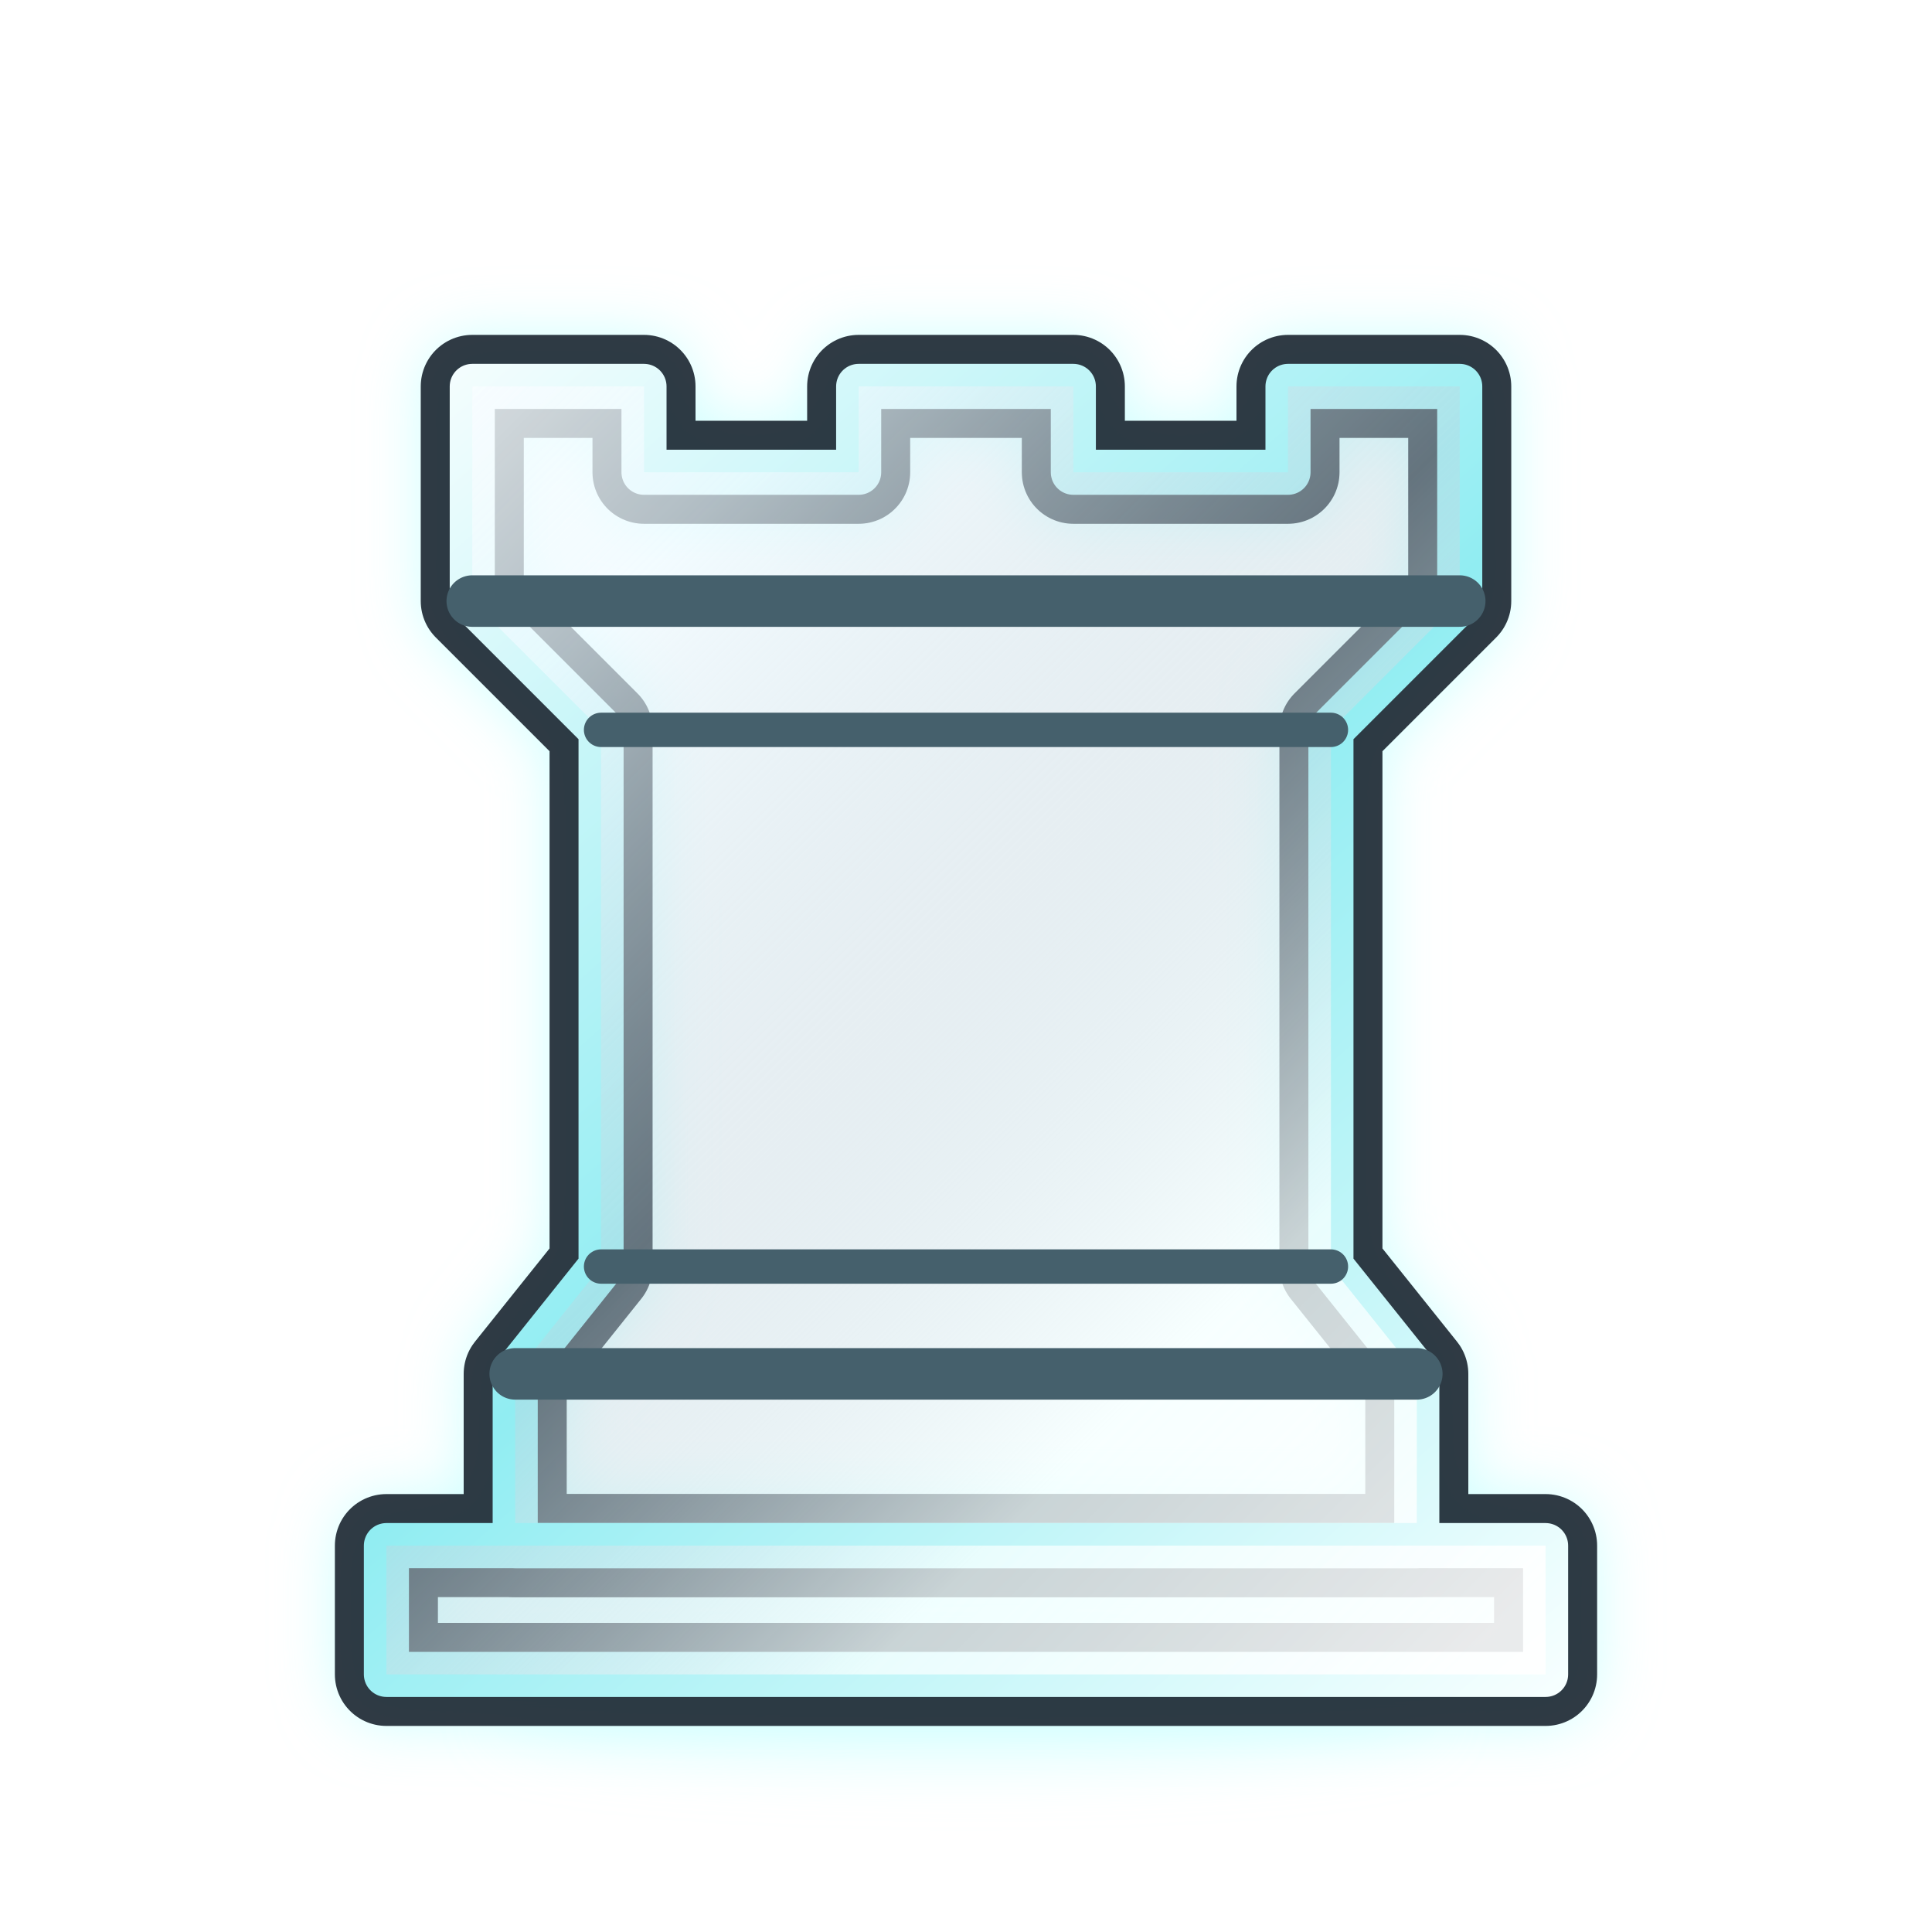
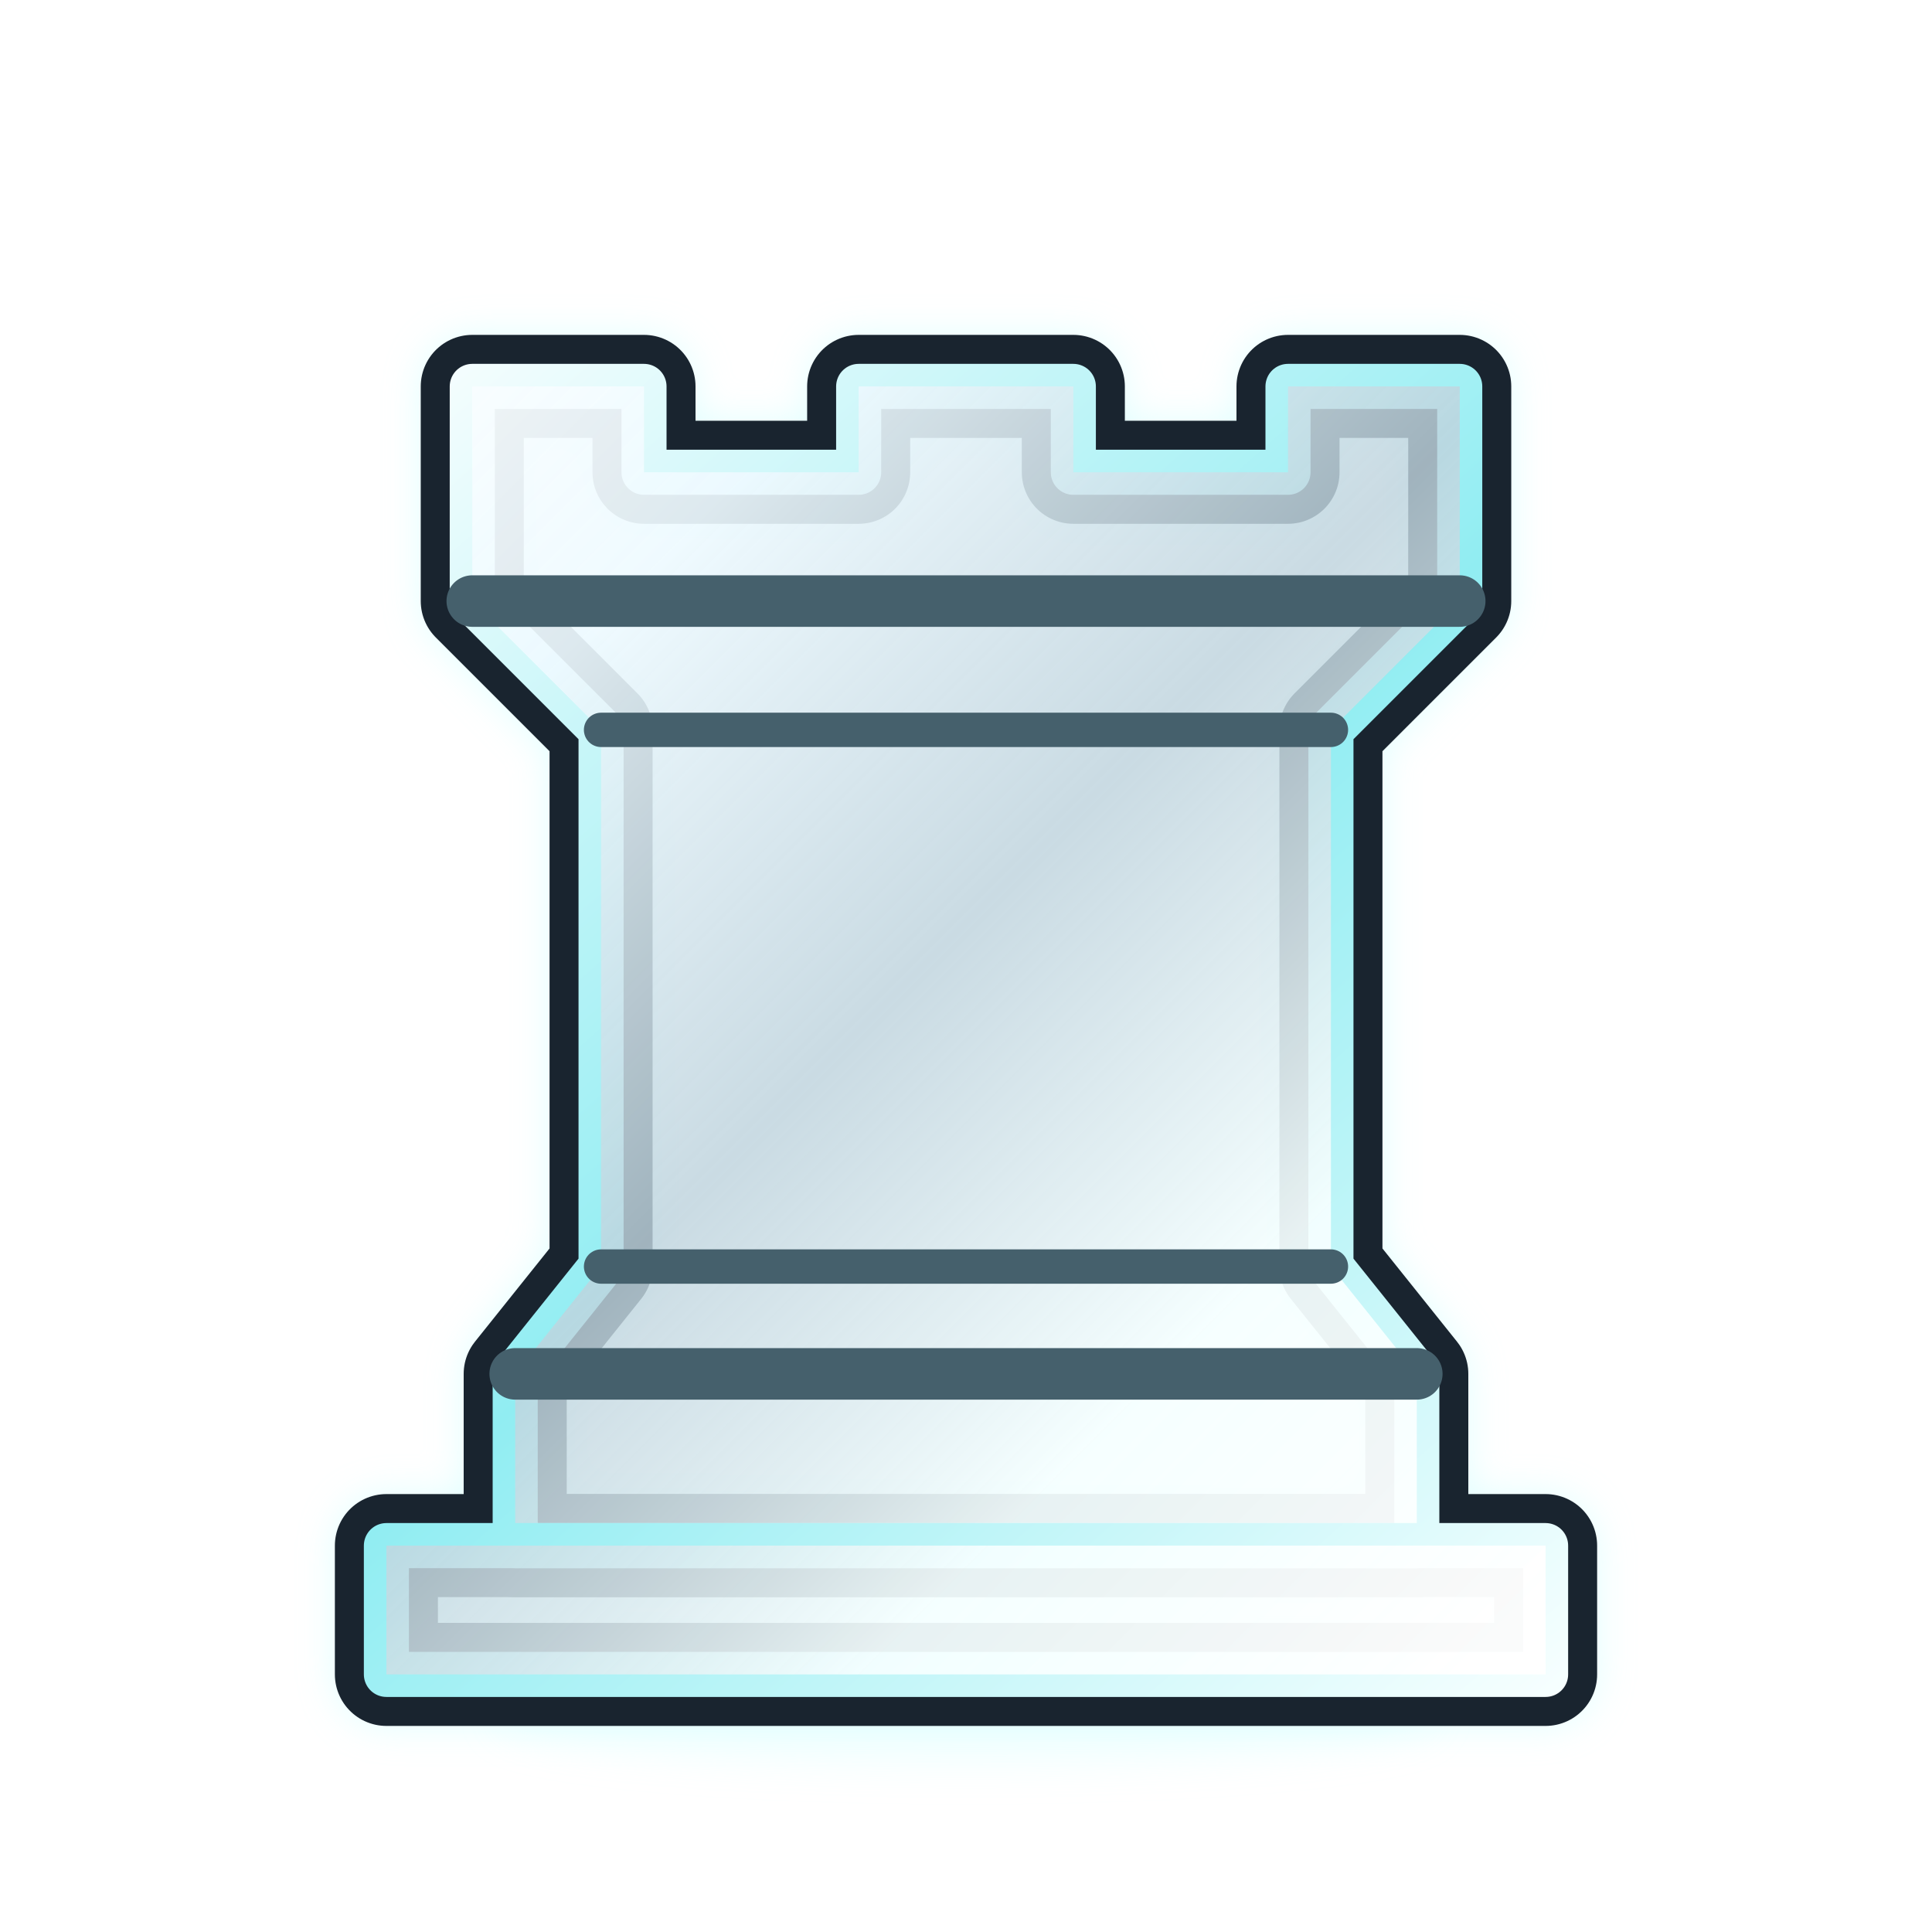
<svg xmlns="http://www.w3.org/2000/svg" version="1.1" width="128" height="128" viewBox="0 0 45 45">
  <defs>
    <linearGradient id="glass-body" gradientUnits="userSpaceOnUse" x1="7" y1="8" x2="36" y2="37">
-       <stop offset="0" stop-color="#ffffff" stop-opacity="0.92" />
-       <stop offset="0.23" stop-color="#eefaff" stop-opacity="0.68" />
-       <stop offset="0.5" stop-color="#bed3dd" stop-opacity="0.38" />
-       <stop offset="0.76" stop-color="#f5ffff" stop-opacity="0.78" />
-       <stop offset="1" stop-color="#ffffff" stop-opacity="0.9" />
+       <stop offset="0" stop-color="#ffffff" stop-opacity="0.98" />
+       <stop offset="0.23" stop-color="#eefaff" stop-opacity="0.92" />
+       <stop offset="0.5" stop-color="#bed3dd" stop-opacity="0.82" />
+       <stop offset="0.76" stop-color="#f5ffff" stop-opacity="0.94" />
+       <stop offset="1" stop-color="#ffffff" stop-opacity="0.98" />
    </linearGradient>
    <linearGradient id="glass-rim" gradientUnits="userSpaceOnUse" x1="8" y1="8" x2="36" y2="40">
      <stop stop-color="#ffffff" />
      <stop offset=".5" stop-color="#91edf2" />
      <stop offset="1" stop-color="#f8ffff" />
    </linearGradient>
    <filter id="neon-halo" filterUnits="userSpaceOnUse" x="0" y="0" width="45" height="45">
-       <feGaussianBlur stdDeviation=".7" />
+       <feGaussianBlur stdDeviation=".45" />
    </filter>
  </defs>
-   <ellipse cx="22.5" cy="40" rx="11" ry="1.1" fill="#b8ffff" opacity=".32" filter="url(#neon-halo)" />
-   <g fill="none" stroke-linecap="round" stroke-linejoin="round" stroke="#b8ffff" stroke-width="2.3" opacity=".68" filter="url(#neon-halo)">
+   <ellipse cx="22.5" cy="40" rx="11" ry="1.1" fill="#b8ffff" opacity=".18" filter="url(#neon-halo)" />
+   <g fill="none" stroke-linecap="round" stroke-linejoin="round" stroke="#b8ffff" stroke-width="2.3" opacity=".45" filter="url(#neon-halo)">
    <path d="    M 11,14 L 11,9 L 15,9 L 15,11 L 20,11 L 20,9 L 25,9 L 25,11 L 30,11 L 30,9 L 34,9 L 34,14    L 31,17 L 31,29.5 L 33,32 L 33,36 L 12,36 L 12,32 L 14,29.5 L 14,17 Z   " />
    <path d="M 9,39 L 36,39 L 36,36 L 9,36 L 9,39 z" />
  </g>
-   <g fill="none" stroke-linecap="round" stroke-linejoin="round" stroke="#111b26" stroke-width="2.4" opacity=".86">
+   <g fill="none" stroke-linecap="round" stroke-linejoin="round" stroke="#111b26" stroke-width="2.4" opacity=".96">
    <path d="    M 11,14 L 11,9 L 15,9 L 15,11 L 20,11 L 20,9 L 25,9 L 25,11 L 30,11 L 30,9 L 34,9 L 34,14    L 31,17 L 31,29.5 L 33,32 L 33,36 L 12,36 L 12,32 L 14,29.5 L 14,17 Z   " />
    <path d="M 9,39 L 36,39 L 36,36 L 9,36 L 9,39 z" />
  </g>
  <g fill="url(#glass-body)" stroke="url(#glass-rim)" stroke-width="1.05" stroke-linecap="round" stroke-linejoin="round" paint-order="stroke fill">
    <path d="    M 11,14 L 11,9 L 15,9 L 15,11 L 20,11 L 20,9 L 25,9 L 25,11 L 30,11 L 30,9 L 34,9 L 34,14    L 31,17 L 31,29.5 L 33,32 L 33,36 L 12,36 L 12,32 L 14,29.5 L 14,17 Z   " />
    <path d="M 9,39 L 36,39 L 36,36 L 9,36 L 9,39 z" />
  </g>
  <g fill="none" stroke="#45606c" stroke-linecap="round">
    <line stroke-width="1.2" x1="11" y1="14.0" x2="34" y2="14.0" />
    <line stroke-width="0.8" x1="14" y1="17.0" x2="31" y2="17.0" />
    <line stroke-width="0.8" x1="14" y1="29.5" x2="31" y2="29.5" />
    <line stroke-width="1.2" x1="12" y1="32.0" x2="33" y2="32.0" />
  </g>
</svg>
